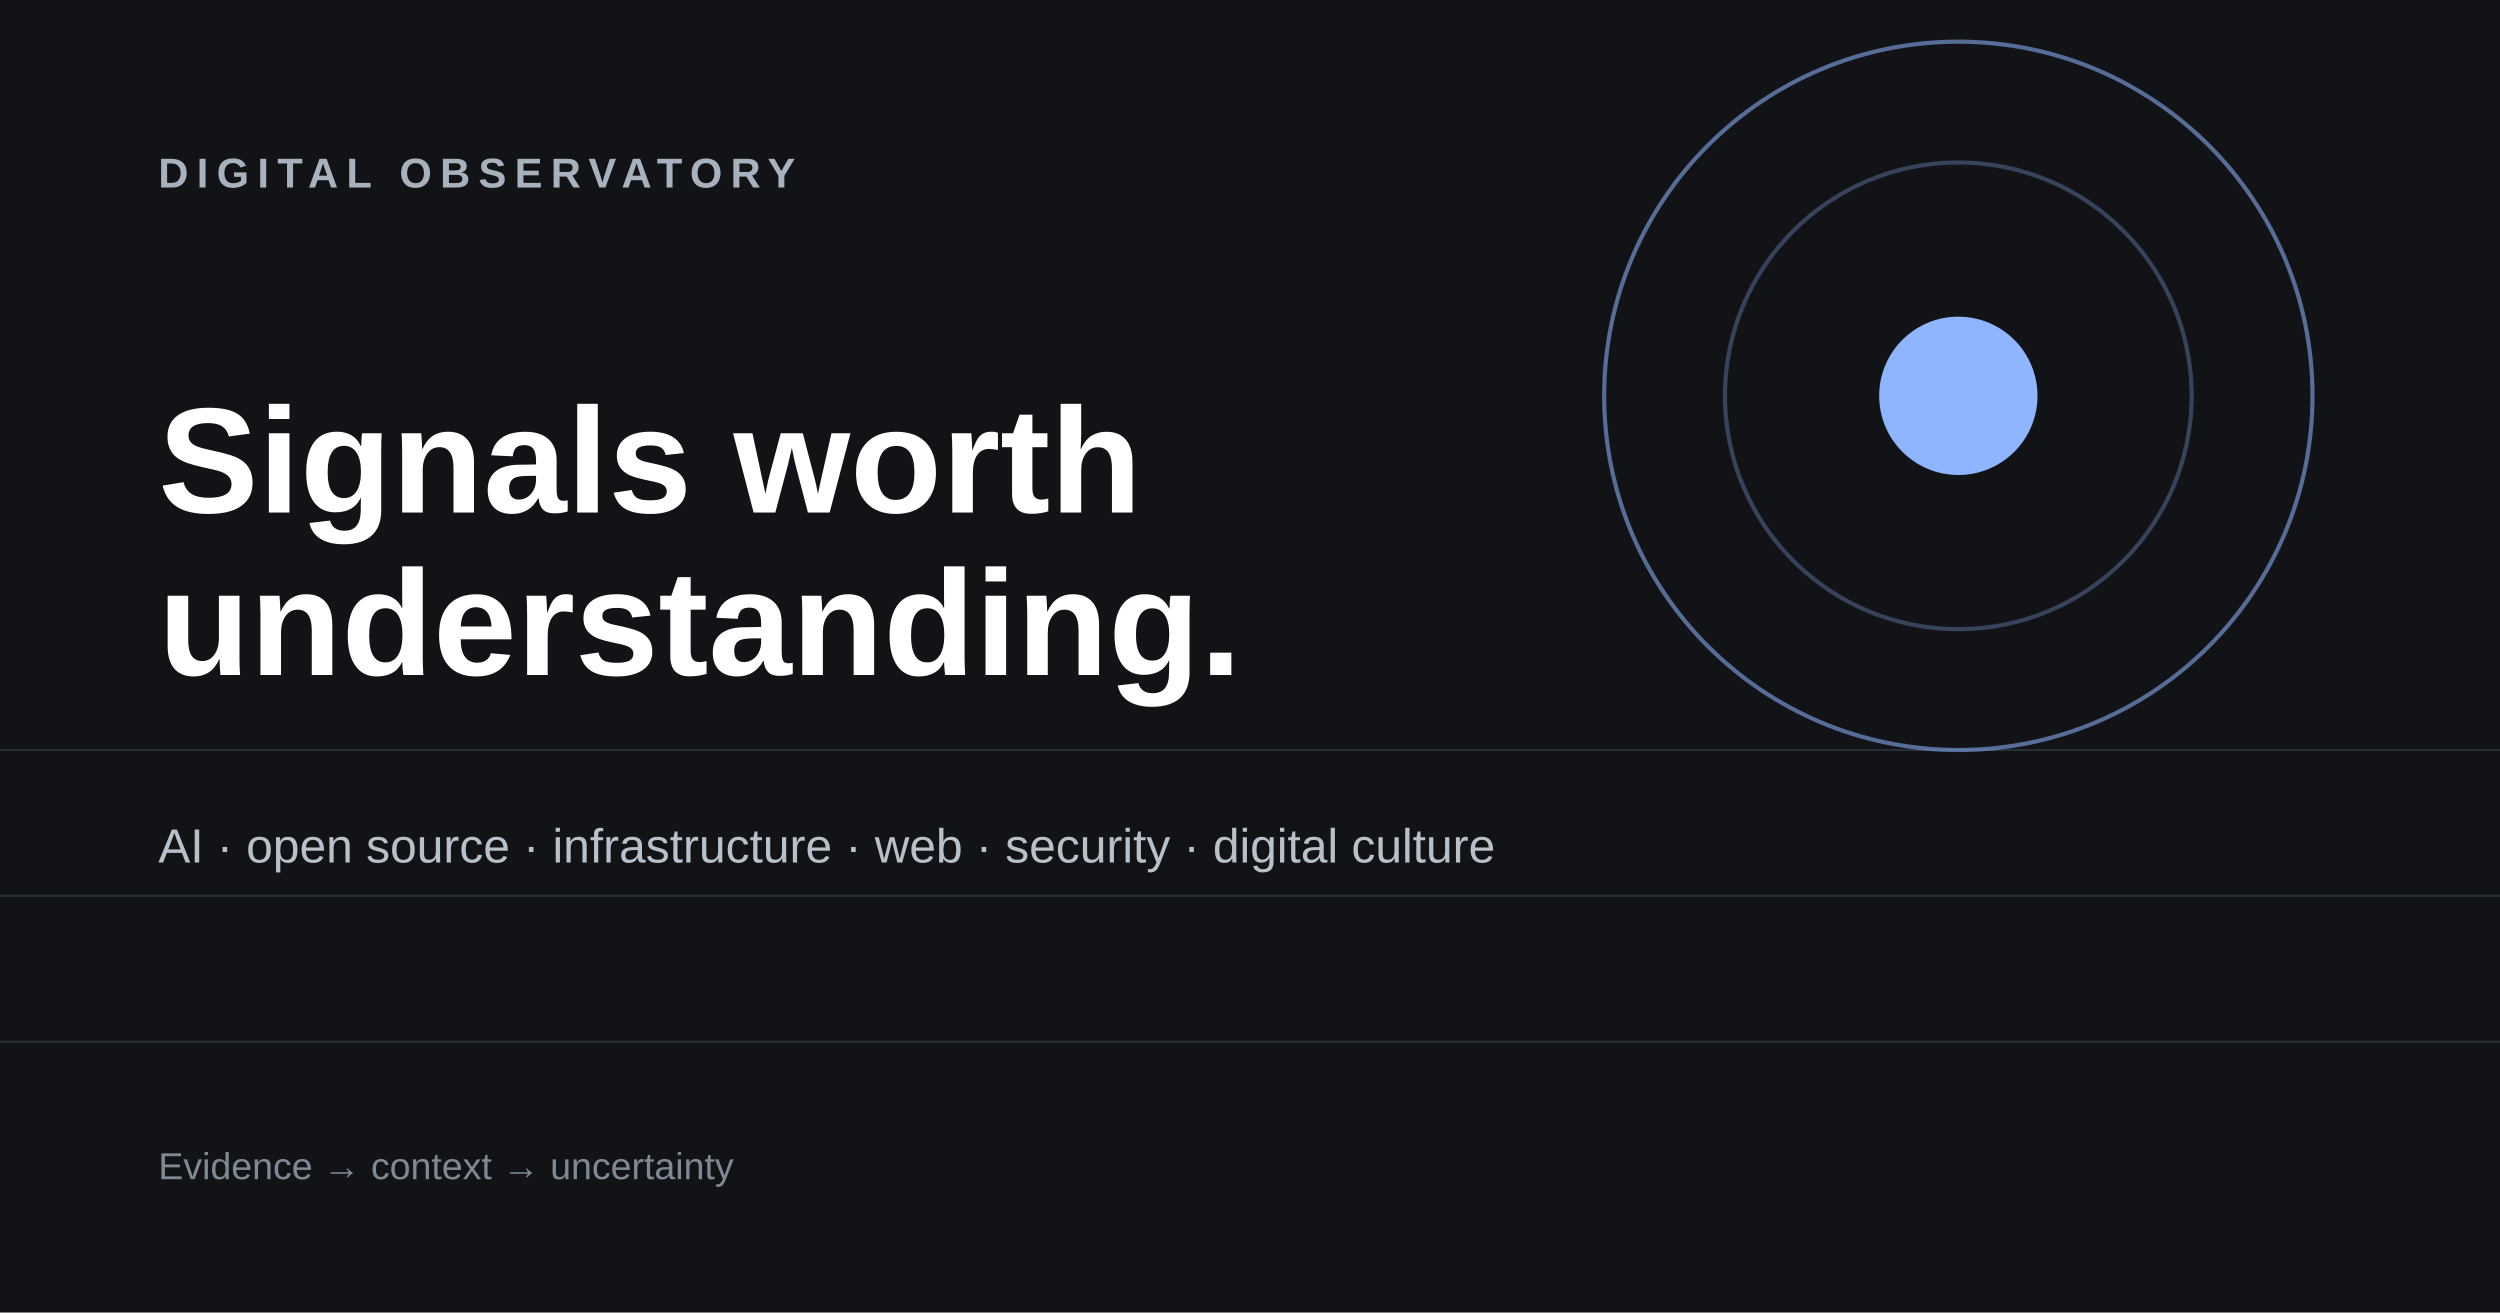
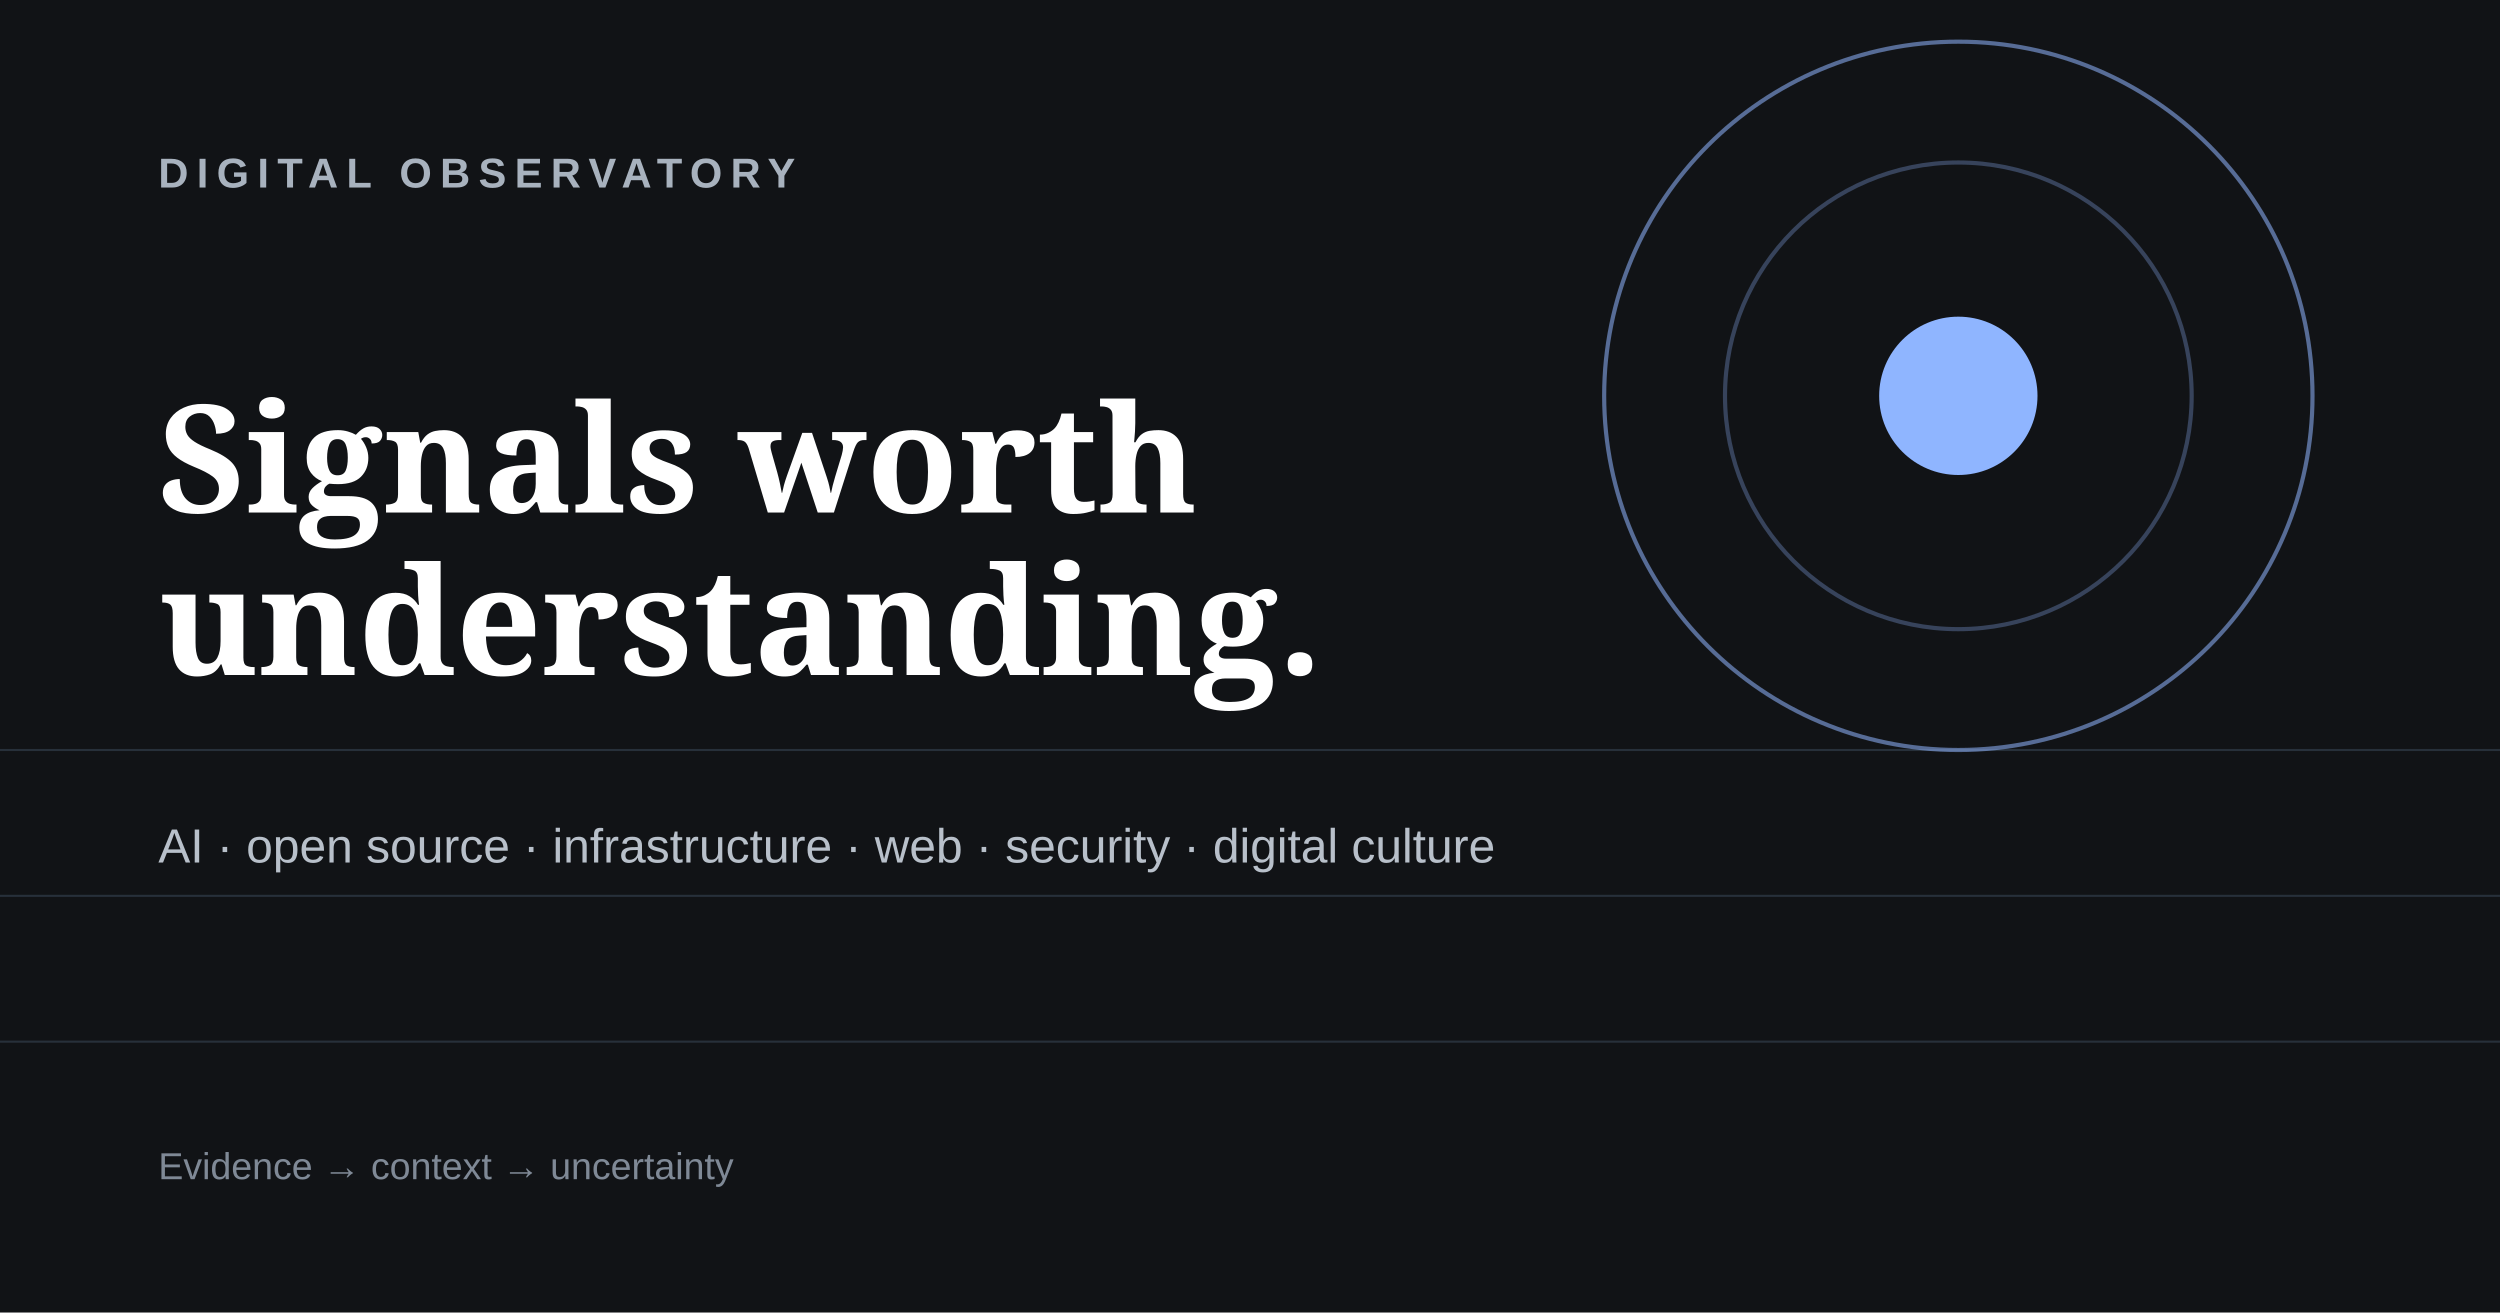
<svg xmlns="http://www.w3.org/2000/svg" width="1200" height="630" viewBox="0 0 1200 630">
  <rect width="1200" height="630" fill="#111316" />
  <path d="M0 500H1200M0 430H1200M0 360H1200" stroke="#27303a" stroke-width="1" />
  <circle cx="940" cy="190" r="170" fill="none" stroke="#8fb5ff" stroke-width="2" opacity=".55" />
  <circle cx="940" cy="190" r="112" fill="none" stroke="#8fb5ff" stroke-width="2" opacity=".3" />
  <circle cx="940" cy="190" r="38" fill="#8fb5ff" />
  <text x="76" y="90" font-family="Arial,sans-serif" font-size="20" font-weight="700" letter-spacing="4" fill="#a8b2be">DIGITAL OBSERVATORY</text>
-   <text x="76" y="246" font-family="Arial,sans-serif" font-size="72" font-weight="800" fill="#fff">Signals worth</text>
-   <text x="76" y="324" font-family="Arial,sans-serif" font-size="72" font-weight="800" fill="#fff">understanding.</text>
+   <text x="76" y="246" font-family="Georgia,serif" font-size="72" font-weight="700" fill="#fff">Signals worth</text>
+   <text x="76" y="324" font-family="Georgia,serif" font-size="72" font-weight="700" fill="#fff">understanding.</text>
  <text x="76" y="414" font-family="Arial,sans-serif" font-size="23" fill="#b8c0ca">AI · open source · infrastructure · web · security · digital culture</text>
  <text x="76" y="566" font-family="Arial,sans-serif" font-size="18" fill="#7f8996">Evidence → context → uncertainty</text>
</svg>
